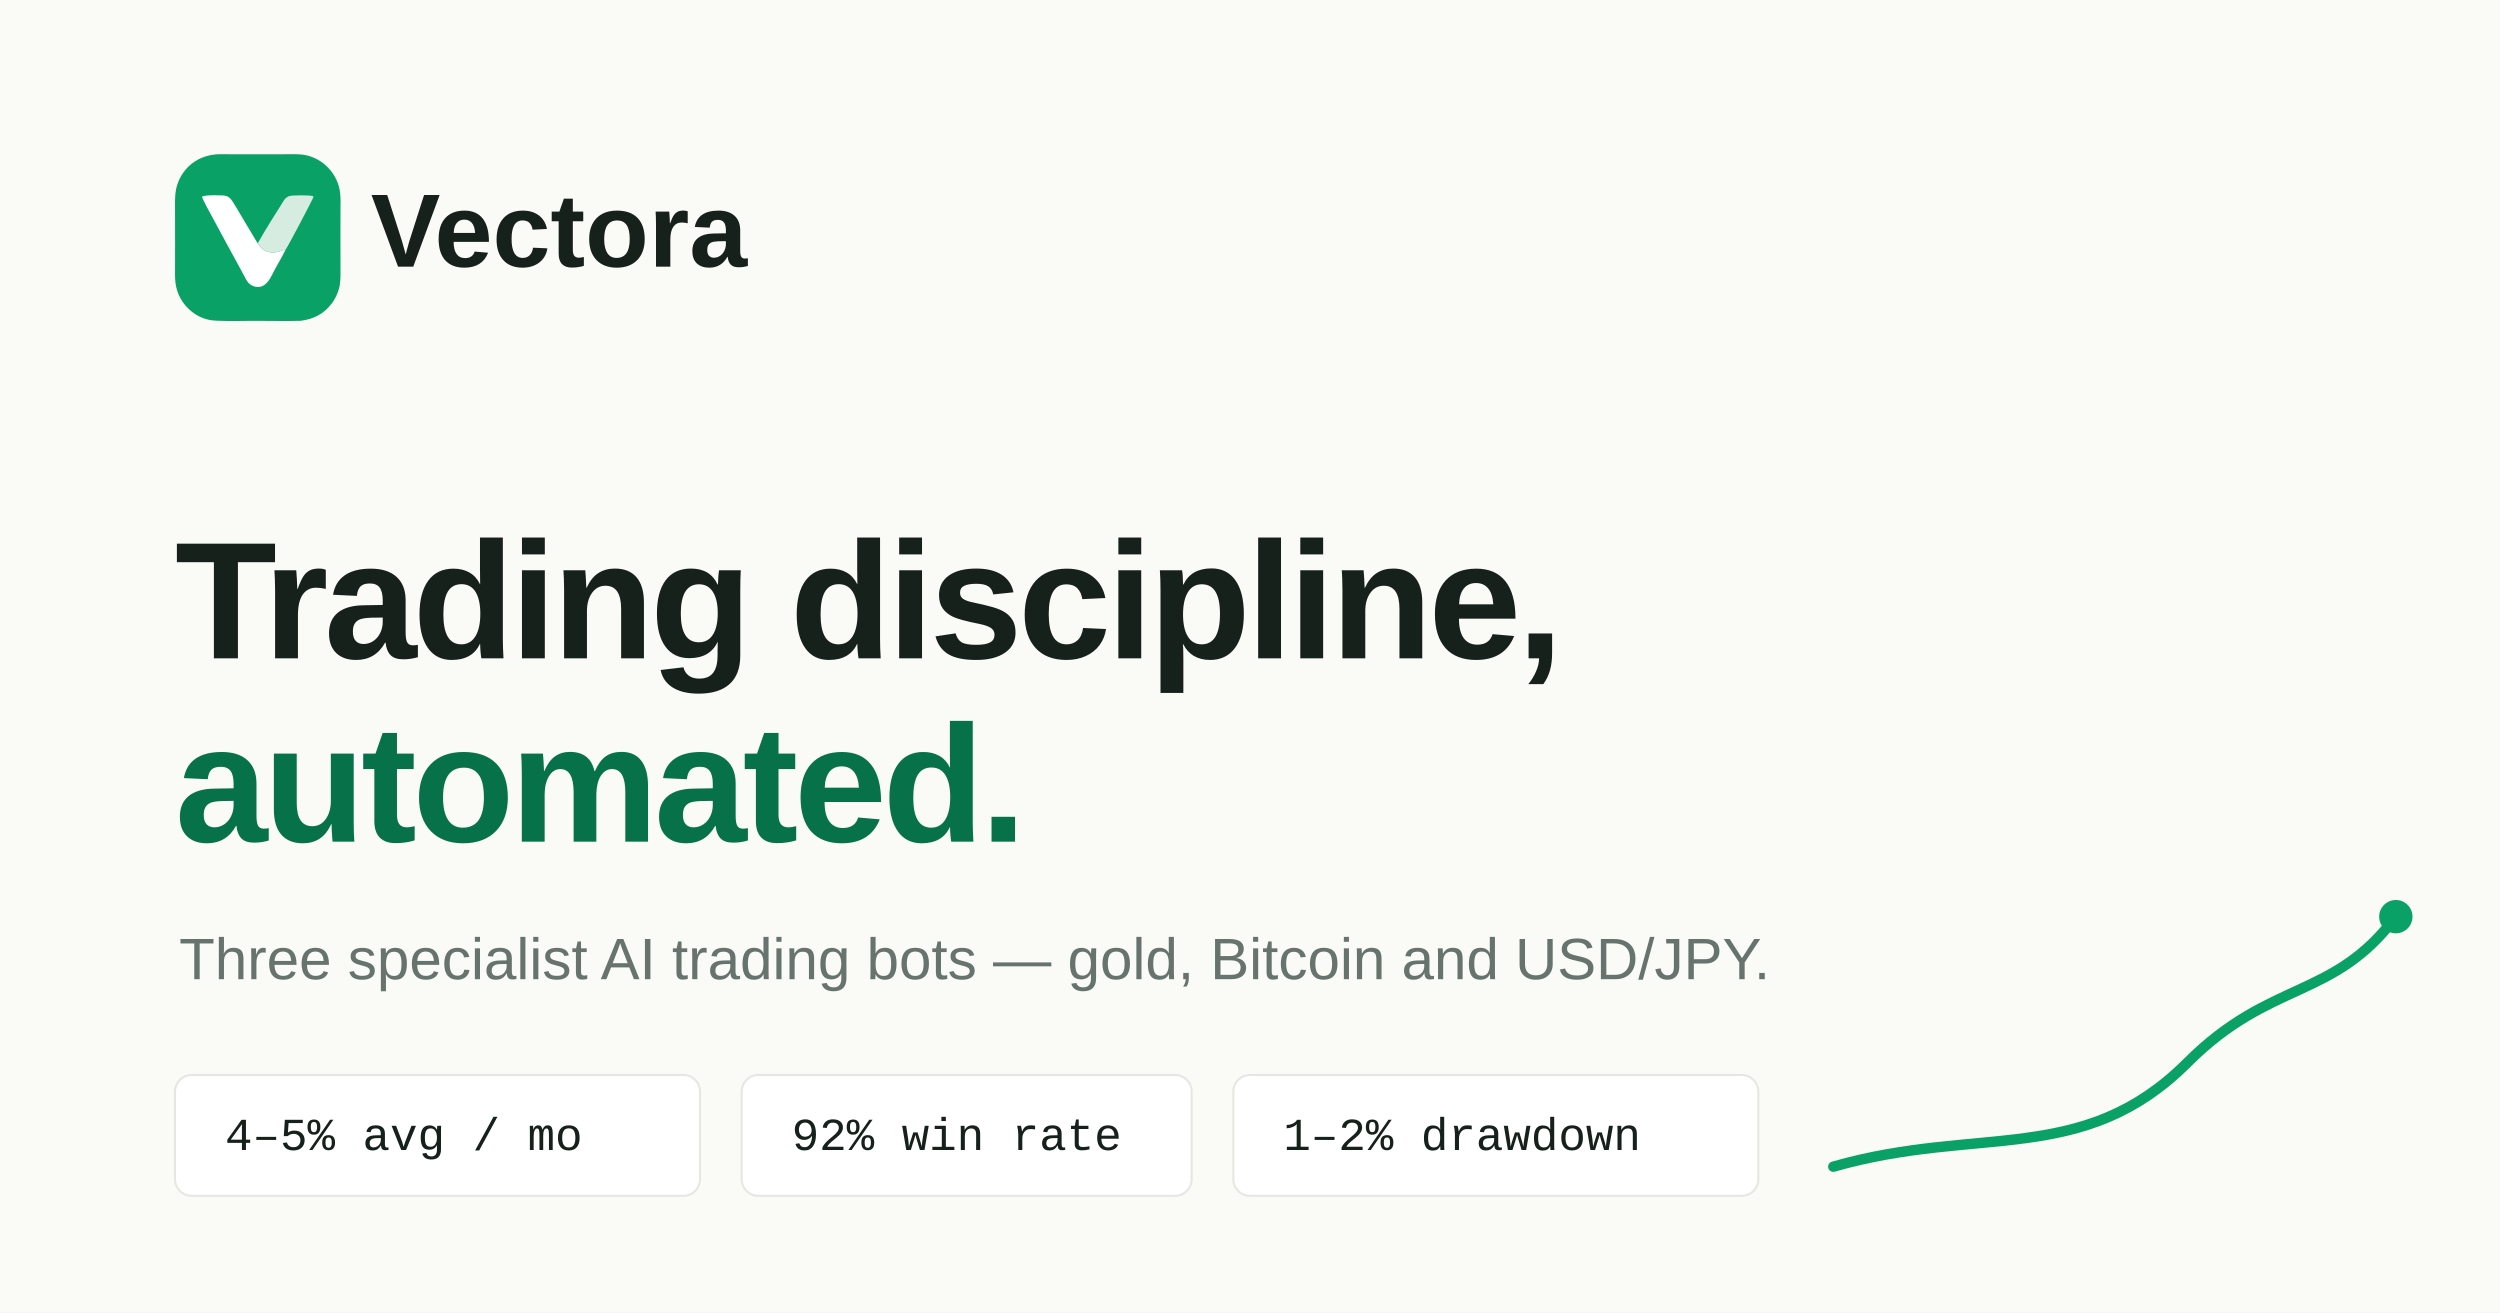
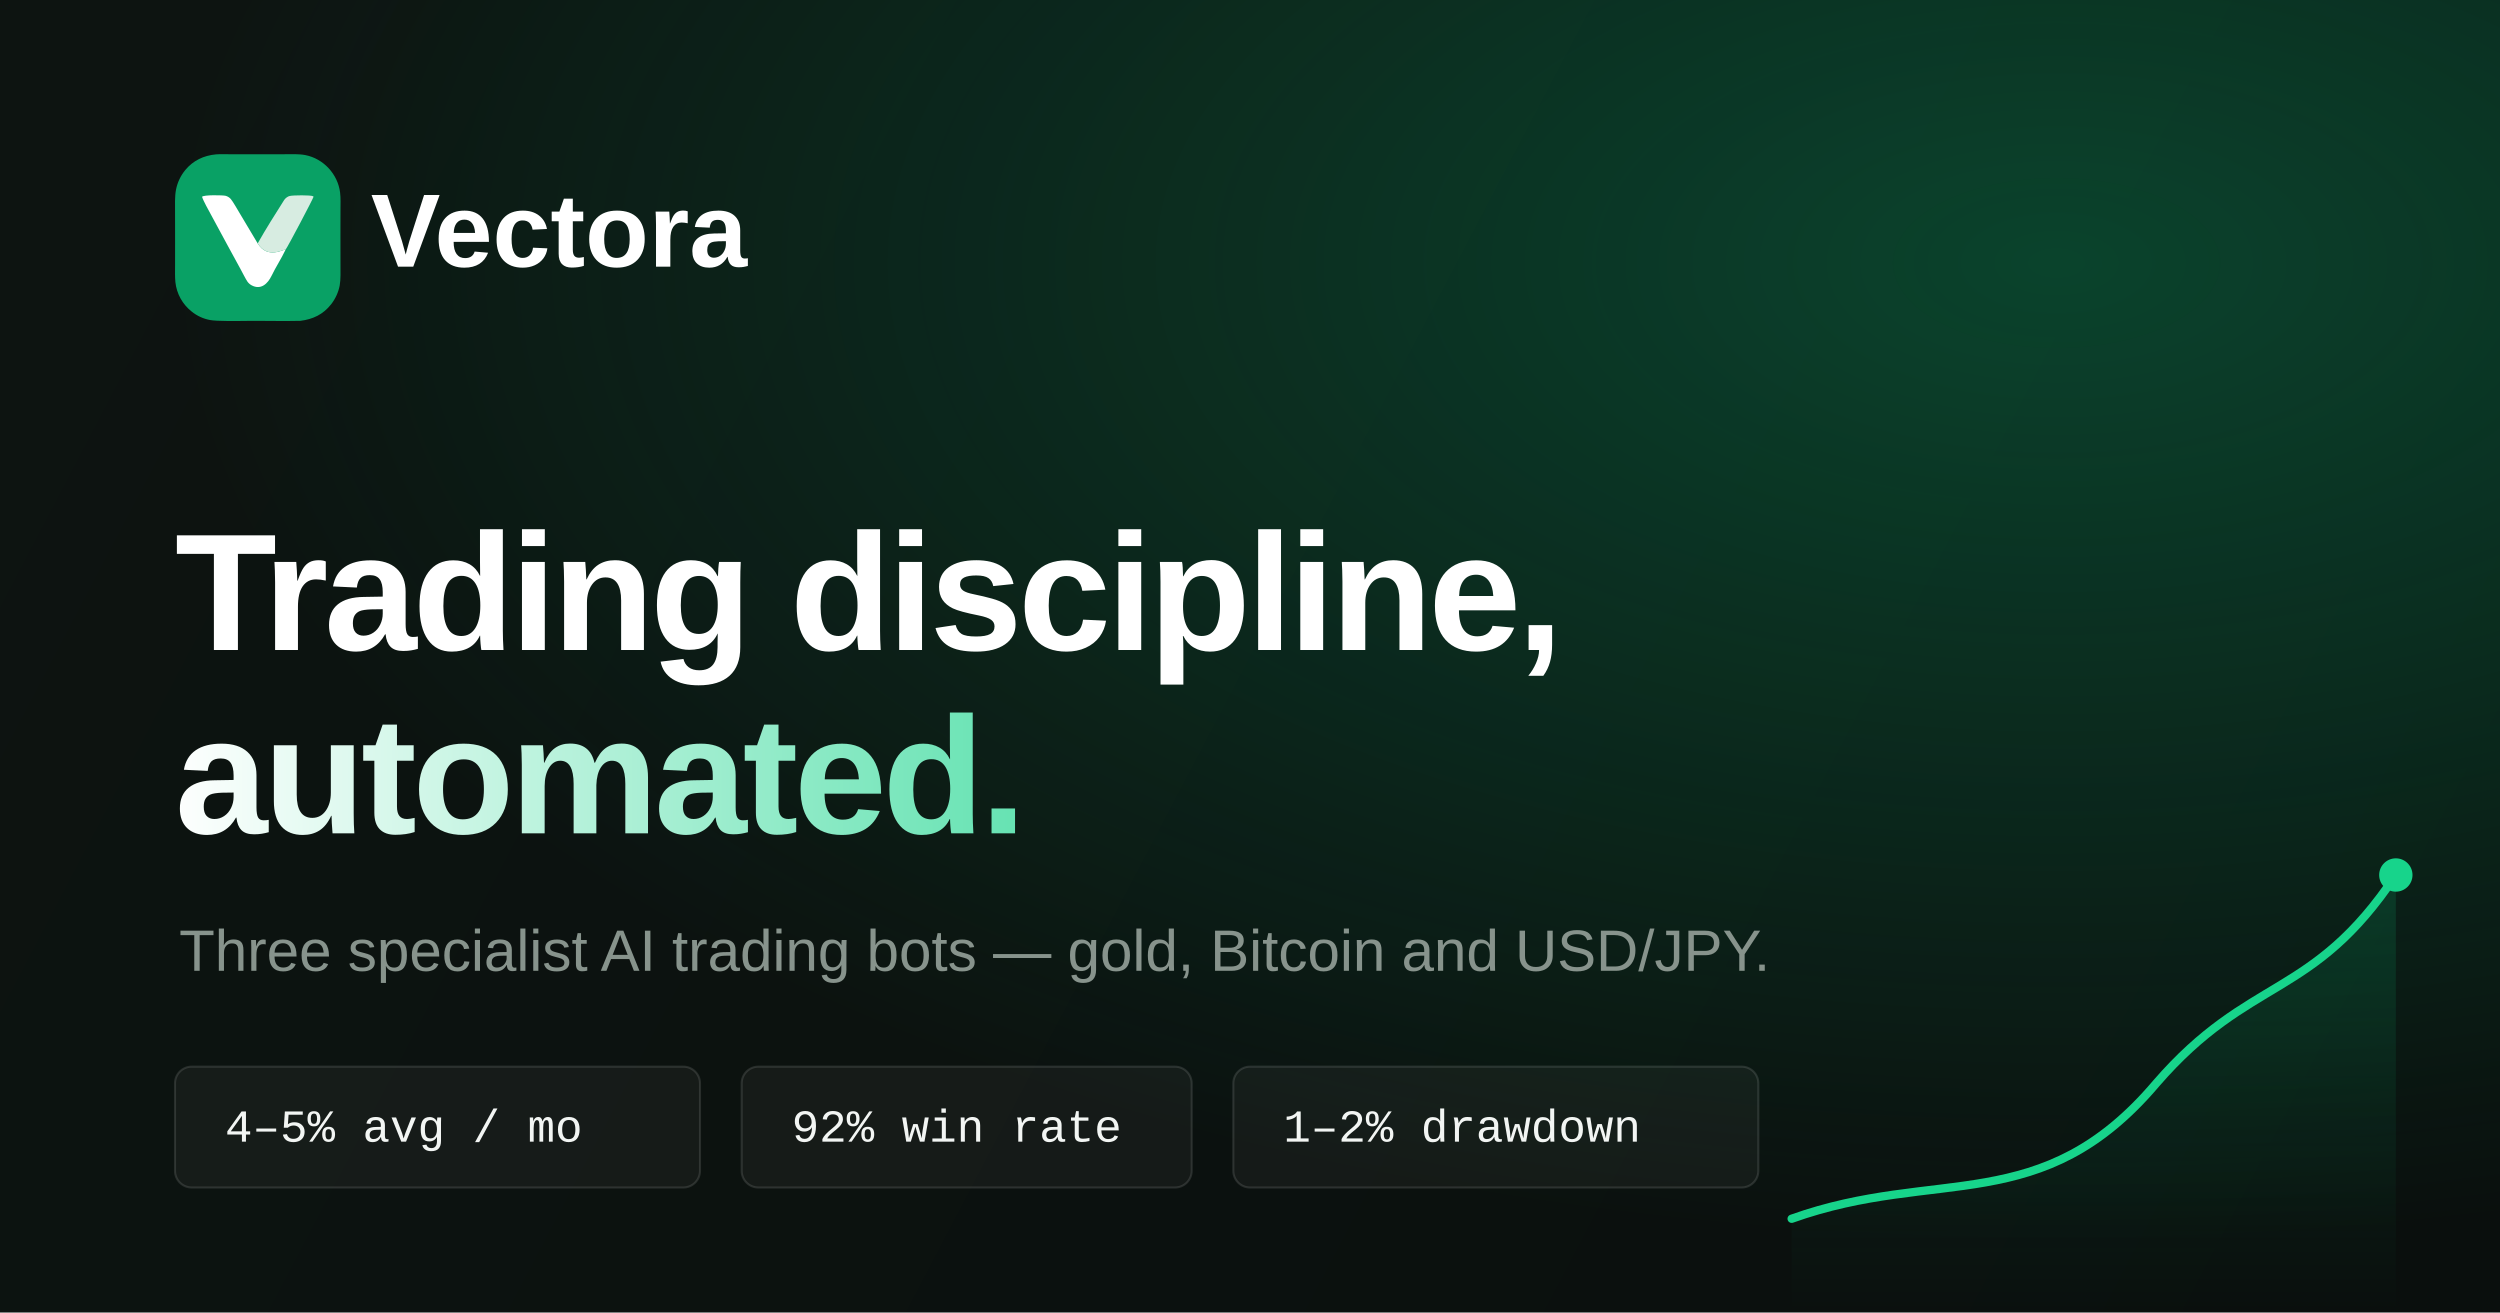
<svg xmlns="http://www.w3.org/2000/svg" viewBox="0 0 1200 630" width="1200" height="630">
-   <rect width="1200" height="630" fill="#FAFAF7" />
+   <defs>
+     <linearGradient id="bg" x1="0" y1="0" x2="1200" y2="630" gradientUnits="userSpaceOnUse">
+       <stop stop-color="#0D1411" />
+       <stop offset="1" stop-color="#0A0F0D" />
+     </linearGradient>
+     <radialGradient id="glow" cx="0.82" cy="0.2" r="0.75">
+       <stop stop-color="#09A165" stop-opacity="0.35" />
+       <stop offset="1" stop-color="#09A165" stop-opacity="0" />
+     </radialGradient>
+     <linearGradient id="txt" x1="80" y1="380" x2="700" y2="380" gradientUnits="userSpaceOnUse">
+       <stop stop-color="#FFFFFF" />
+       <stop offset="1" stop-color="#17D48B" />
+     </linearGradient>
+     <linearGradient id="fill" x1="0" y1="400" x2="0" y2="630" gradientUnits="userSpaceOnUse">
+       <stop stop-color="#09A165" stop-opacity="0.22" />
+       <stop offset="1" stop-color="#09A165" stop-opacity="0" />
+     </linearGradient>
+   </defs>
+   <rect width="1200" height="630" fill="url(#bg)" />
+   <rect width="1200" height="630" fill="url(#glow)" />
  <g transform="translate(84 74) scale(0.17)">
    <path d="M115.644 0.587C125 -0.327 145.234 0.226 155.199 0.229L231.91 0.273L308.988 0.19C327.763 0.165 349.583 -0.953 367.745 2.536C419.255 12.535 459.746 56.43 466.152 108.411C468.121 124.39 467.322 142.78 467.257 159.007L467.138 231.562L467.266 311.782C467.292 329.474 468.124 354.02 465.06 370.685C461.31 390.106 452.985 408.343 440.775 423.907C418.258 452.593 389.421 466.207 353.901 470.599C304.095 471.909 250.701 470.148 200.571 470.788C177.492 471.081 117.801 472.066 98.615 468.262C79.786 464.719 62.132 456.555 47.24 444.502C21.253 424.137 4.612 394.12 1.108 361.294C-0.329 347.344 0.152 329.663 0.185 315.419L0.249 245.155L0.142 164.443C0.12 145.049 -0.89 118.868 2.815 100.403C6.81 79.914 15.859 60.747 29.142 44.642C51.247 17.904 81.42 3.677 115.644 0.587Z" fill="#09A165" />
    <path d="M312.108 269.89C300.514 294.604 284.385 318.962 272.568 343.539C261.943 365.633 242.655 384.174 216.719 370.517C211.74 367.918 207.47 364.134 204.278 359.512C199.562 352.595 189.87 333.436 185.355 325.145L147.881 256.464L101.642 170.974C95.6 159.757 79.49 131.237 76.402 120.357C80.745 114.389 136.161 115.708 142.847 117.549C148.536 119.111 153.652 122.286 157.577 126.691C162.902 132.61 178.653 160.074 183.31 167.886L233.445 251.968C262.18 298.199 306.838 267.144 312.108 269.89Z" fill="white" />
    <path d="M233.444 251.968C256.503 211.085 282.984 169.194 308.194 129.474C311.302 124.577 318.318 119.097 323.974 118.065C333.652 115.708 383.084 115.278 389.532 118.66C390.828 119.22 391.328 119.72 391.007 120.703C390.135 125.621 318.231 262.166 312.107 269.89C306.838 267.144 262.18 298.199 233.444 251.968Z" fill="#D7ECE1" />
  </g>
-   <text x="178" y="128" font-family="'Space Grotesk', Arial, sans-serif" font-size="50" font-weight="700" fill="#16211C">Vectora</text>
-   <text x="84" y="316" font-family="'Space Grotesk', Arial, sans-serif" font-size="80" font-weight="600" fill="#16211C" letter-spacing="-2">Trading discipline,</text>
-   <text x="84" y="404" font-family="'Space Grotesk', Arial, sans-serif" font-size="80" font-weight="600" fill="#077249" letter-spacing="-2">automated.</text>
-   <text x="86" y="470" font-family="Arial, sans-serif" font-size="28" fill="#67746D">Three specialist AI trading bots — gold, Bitcoin and USD/JPY.</text>
-   <g font-family="'IBM Plex Mono', 'Courier New', monospace" font-size="22" fill="#16211C">
-     <rect x="84" y="516" width="252" height="58" rx="8" fill="#FFFFFF" stroke="#E5E8E2" />
-     <text x="108" y="552">4–5% avg / mo</text>
-     <rect x="356" y="516" width="216" height="58" rx="8" fill="#FFFFFF" stroke="#E5E8E2" />
-     <text x="380" y="552">92% win rate</text>
-     <rect x="592" y="516" width="252" height="58" rx="8" fill="#FFFFFF" stroke="#E5E8E2" />
-     <text x="616" y="552">1–2% drawdown</text>
+   <text x="178" y="128" font-family="'Space Grotesk', Arial, sans-serif" font-size="50" font-weight="700" fill="#FFFFFF">Vectora</text>
+   <text x="84" y="312" font-family="'Space Grotesk', Arial, sans-serif" font-size="80" font-weight="600" fill="#FFFFFF" letter-spacing="-2">Trading discipline,</text>
+   <text x="84" y="400" font-family="'Space Grotesk', Arial, sans-serif" font-size="80" font-weight="600" fill="url(#txt)" letter-spacing="-2">automated.</text>
+   <text x="86" y="466" font-family="Arial, sans-serif" font-size="28" fill="#87938C">Three specialist AI trading bots — gold, Bitcoin and USD/JPY.</text>
+   <g font-family="'IBM Plex Mono', 'Courier New', monospace" font-size="22" fill="#F2F5F3">
+     <rect x="84" y="512" width="252" height="58" rx="8" fill="rgba(255,255,255,0.04)" stroke="rgba(255,255,255,0.12)" />
+     <text x="108" y="548">4–5% avg / mo</text>
+     <rect x="356" y="512" width="216" height="58" rx="8" fill="rgba(255,255,255,0.04)" stroke="rgba(255,255,255,0.12)" />
+     <text x="380" y="548">92% win rate</text>
+     <rect x="592" y="512" width="252" height="58" rx="8" fill="rgba(255,255,255,0.04)" stroke="rgba(255,255,255,0.12)" />
+     <text x="616" y="548">1–2% drawdown</text>
  </g>
-   <path d="M880 560 C 950 540, 1000 560, 1050 510 C 1090 470, 1120 480, 1150 440" fill="none" stroke="#09A165" stroke-width="5" stroke-linecap="round" />
-   <circle cx="1150" cy="440" r="8" fill="#09A165" />
+   <path d="M860 585 C 930 560, 980 585, 1035 520 C 1080 468, 1110 480, 1150 420 L1150 630 L860 630 Z" fill="url(#fill)" />
+   <path d="M860 585 C 930 560, 980 585, 1035 520 C 1080 468, 1110 480, 1150 420" fill="none" stroke="#17D48B" stroke-width="4" stroke-linecap="round" />
+   <circle cx="1150" cy="420" r="8" fill="#17D48B" />
</svg>
